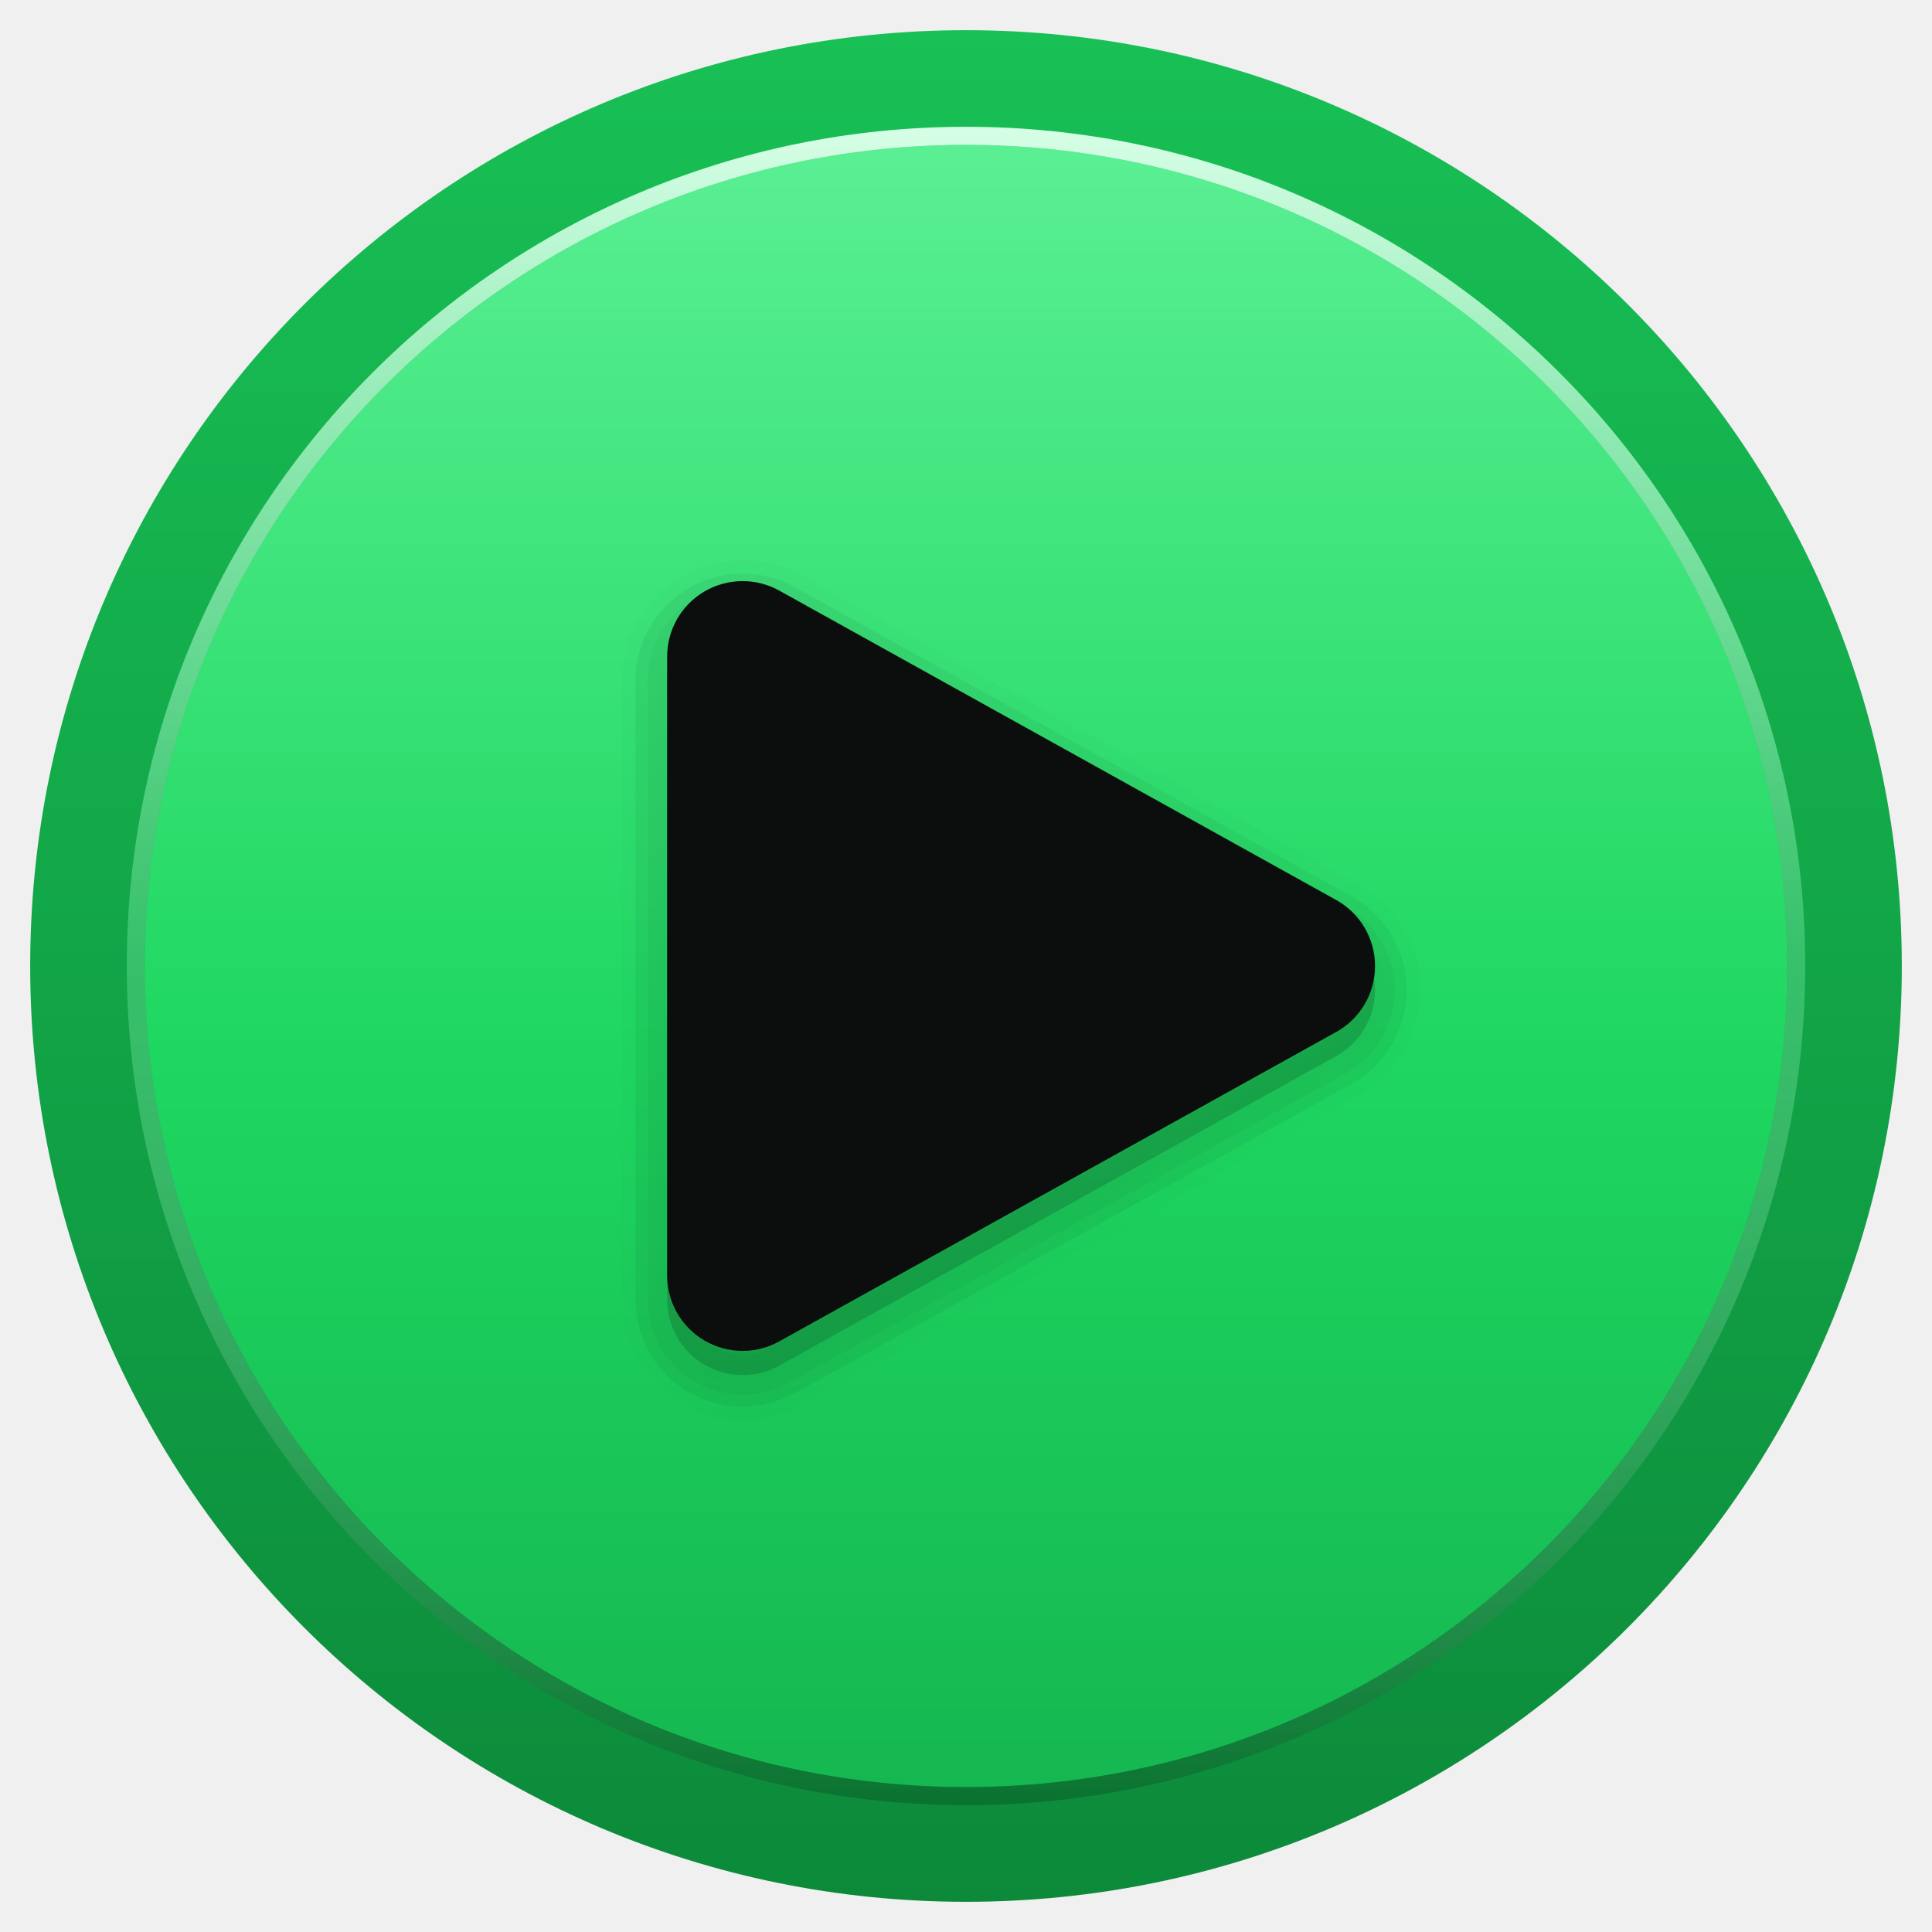
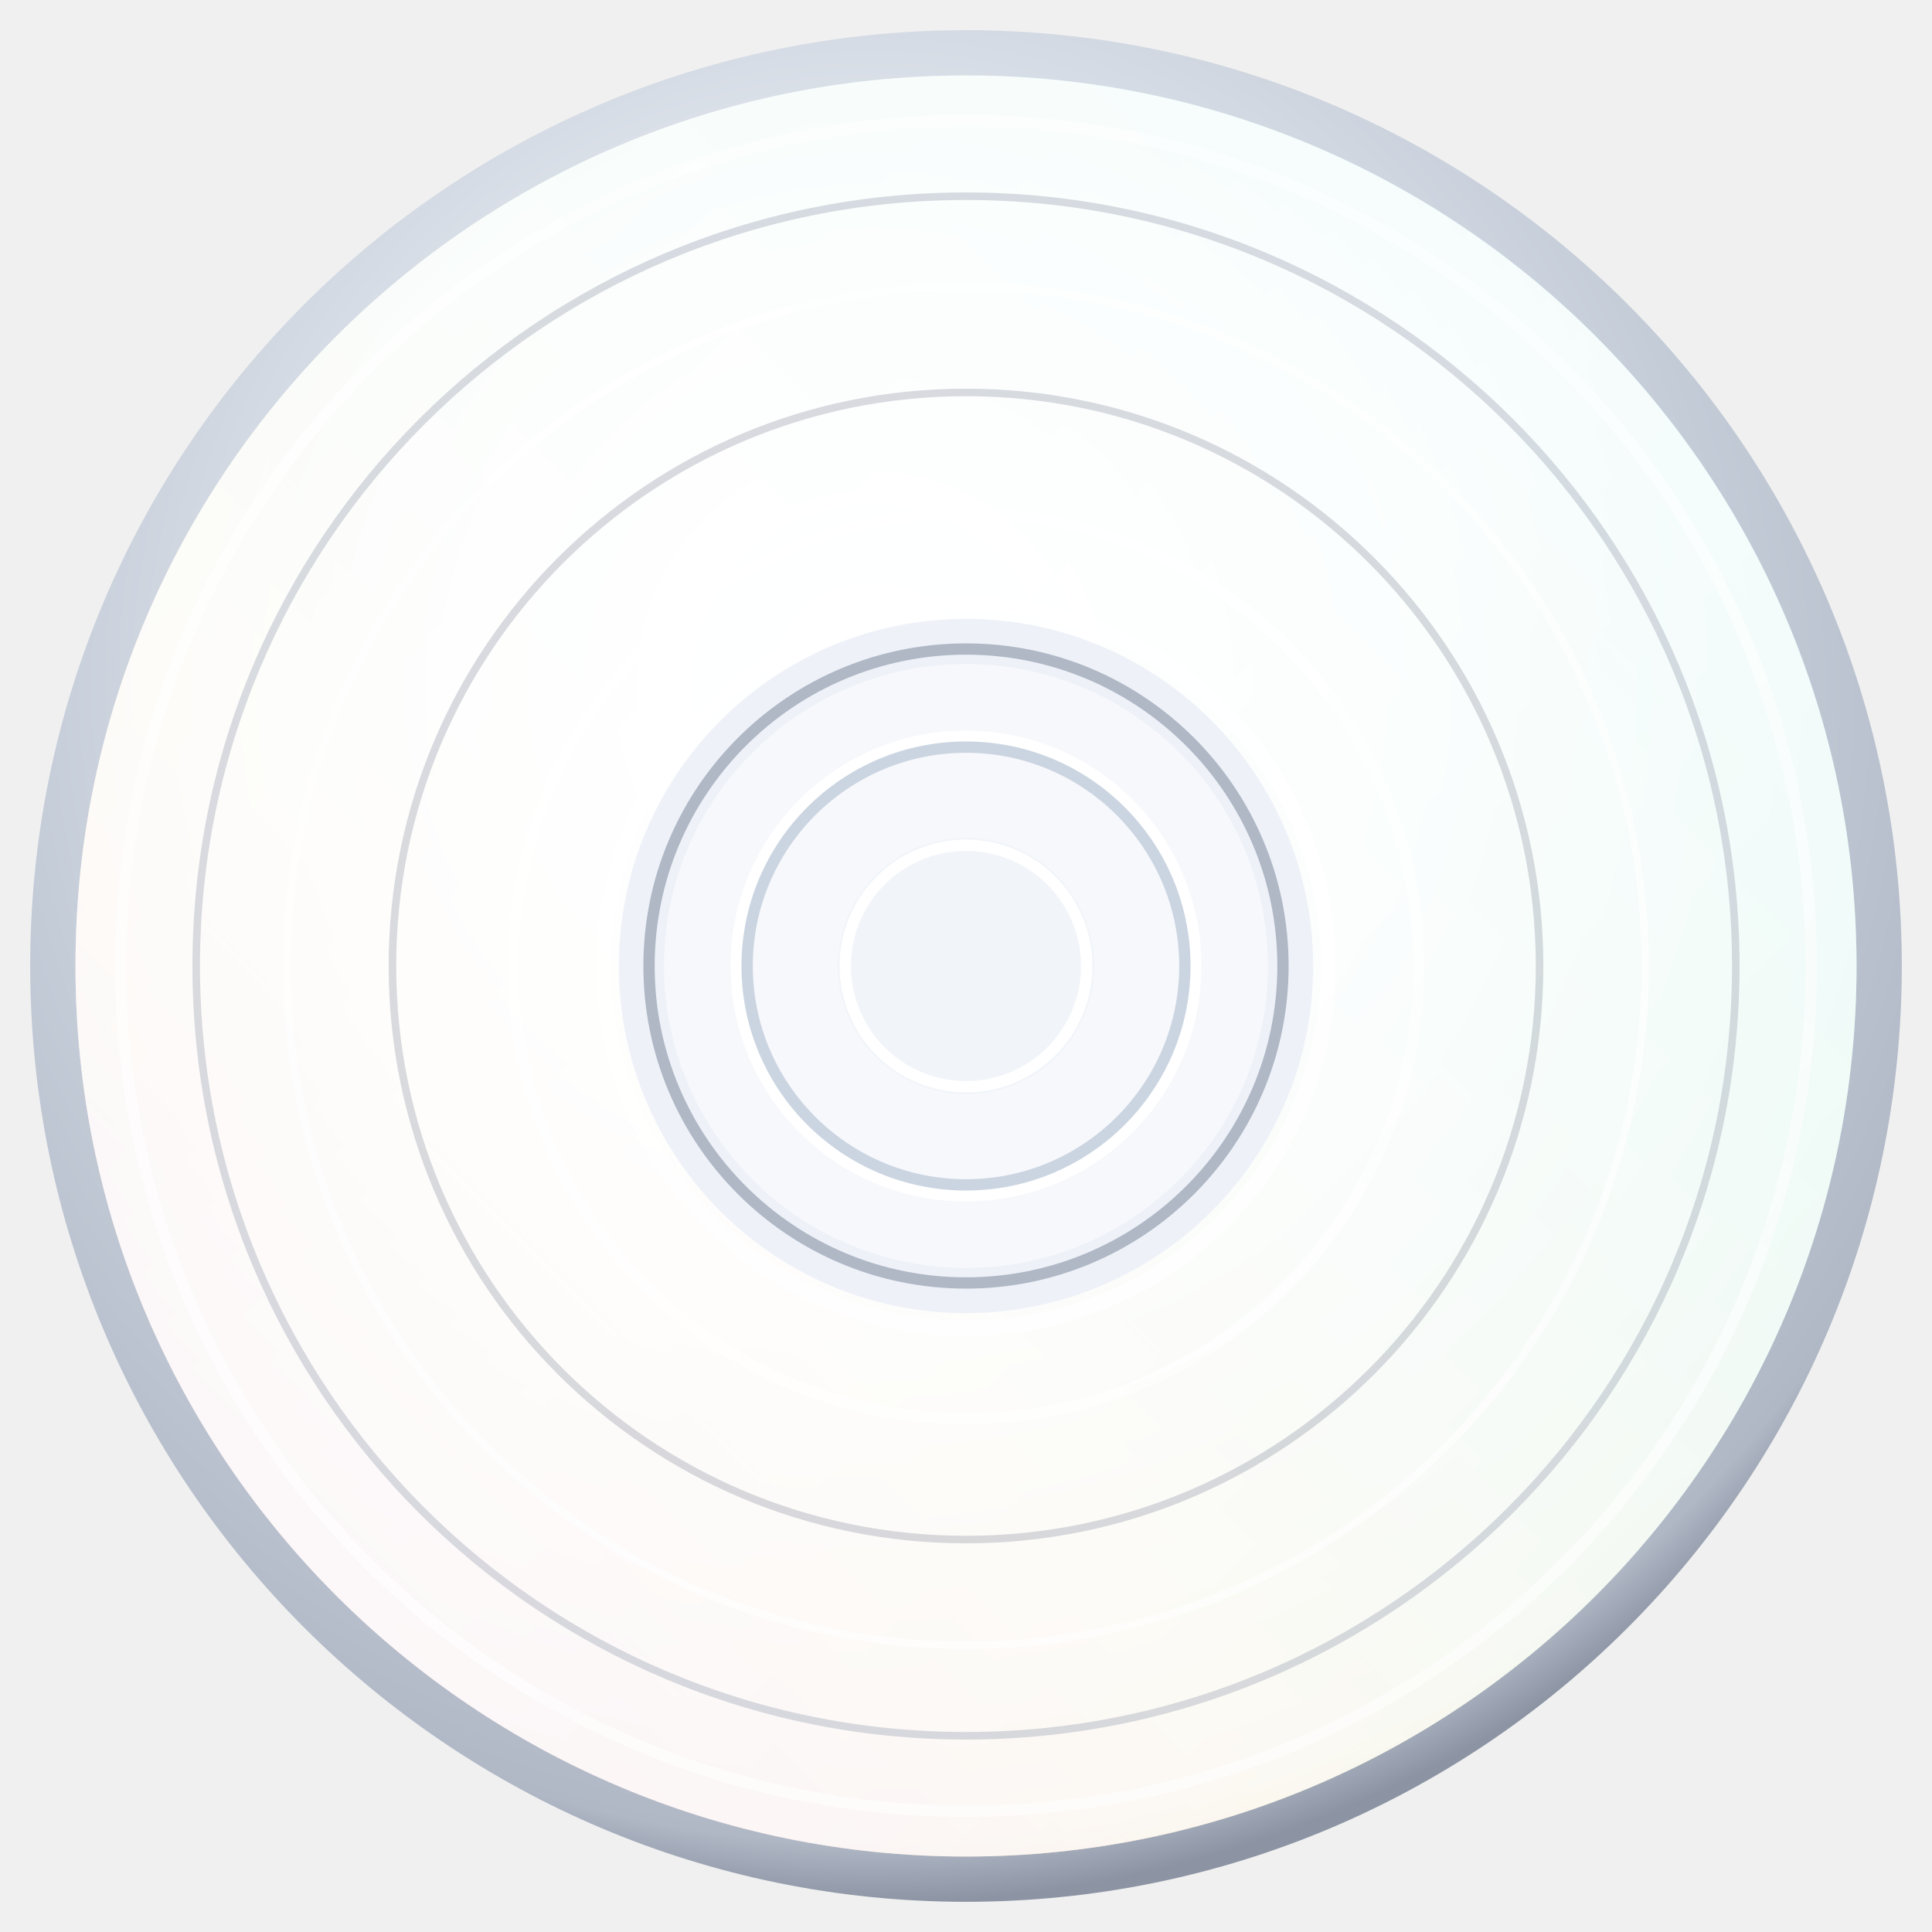
<svg xmlns="http://www.w3.org/2000/svg" viewBox="0 0 128 128" width="128" height="128">
  <defs>
-     <linearGradient id="rim" x1="0" y1="2" x2="0" y2="126" gradientUnits="userSpaceOnUse">
-       <stop offset="0" stop-color="#18c055" />
-       <stop offset="1" stop-color="#0c8a3a" />
+     <radialGradient id="disc_base" cx="45%" cy="35%" r="65%">
+       <stop offset="0%" stop-color="#ffffff" />
+       <stop offset="35%" stop-color="#e8ecf2" />
+       <stop offset="70%" stop-color="#c4ccd8" />
+       <stop offset="95%" stop-color="#b0b8c6" />
+       <stop offset="100%" stop-color="#8c94a4" />
+     </radialGradient>
+     <linearGradient id="iridescence1" x1="0%" y1="0%" x2="100%" y2="100%">
+       <stop offset="0%" stop-color="#ff7eb3" stop-opacity="0.75" />
+       <stop offset="25%" stop-color="#ffde79" stop-opacity="0.8" />
+       <stop offset="50%" stop-color="#7bf0aa" stop-opacity="0.85" />
+       <stop offset="75%" stop-color="#5be5f8" stop-opacity="0.8" />
+       <stop offset="100%" stop-color="#a478ff" stop-opacity="0.75" />
    </linearGradient>
-     <linearGradient id="face" x1="0" y1="8" x2="0" y2="120" gradientUnits="userSpaceOnUse">
-       <stop offset="0" stop-color="#5cf095" />
-       <stop offset="0.55" stop-color="#1ed760" />
-       <stop offset="1" stop-color="#15b650" />
+     <linearGradient id="iridescence2" x1="100%" y1="0%" x2="0%" y2="100%">
+       <stop offset="0%" stop-color="#5be5f8" stop-opacity="0.7" />
+       <stop offset="30%" stop-color="#7bf0aa" stop-opacity="0.75" />
+       <stop offset="65%" stop-color="#ffde79" stop-opacity="0.8" />
+       <stop offset="100%" stop-color="#ff7eb3" stop-opacity="0.7" />
    </linearGradient>
-     <linearGradient id="edge" x1="0" y1="8" x2="0" y2="120" gradientUnits="userSpaceOnUse">
-       <stop offset="0" stop-color="#d9ffe8" />
-       <stop offset="0.5" stop-color="#7bf0aa" stop-opacity="0.35" />
-       <stop offset="1" stop-color="#0a6e2e" stop-opacity="0.9" />
-     </linearGradient>
+     <radialGradient id="glint" cx="50%" cy="50%" r="50%">
+       <stop offset="0%" stop-color="#ffffff" stop-opacity="0.9" />
+       <stop offset="60%" stop-color="#ffffff" stop-opacity="0.15" />
+       <stop offset="100%" stop-color="#ffffff" stop-opacity="0" />
+     </radialGradient>
  </defs>
-   <circle cx="64" cy="64" r="62" fill="url(#rim)" />
-   <circle cx="64" cy="64" r="54.4" fill="url(#face)" />
-   <circle cx="64" cy="64" r="55" fill="none" stroke="url(#edge)" stroke-width="1.2" />
-   <g transform="translate(0 1.6)">
-     <path d="M44.2 43.5 A5 5 0 0 1 51.63 39.13 L88.53 59.63 A5 5 0 0 1 88.53 68.37 L51.63 88.87 A5 5 0 0 1 44.2 84.5 Z" fill="#000" fill-opacity="0.155" />
-     <path d="M44.2 43.5 A5 5 0 0 1 51.63 39.13 L88.53 59.63 A5 5 0 0 1 88.53 68.37 L51.63 88.87 A5 5 0 0 1 44.2 84.5 Z" fill="none" stroke="#000" stroke-opacity="0.006" stroke-width="1.2" stroke-linejoin="round" />
-     <path d="M44.2 43.5 A5 5 0 0 1 51.63 39.13 L88.53 59.63 A5 5 0 0 1 88.53 68.37 L51.63 88.87 A5 5 0 0 1 44.2 84.5 Z" fill="none" stroke="#000" stroke-opacity="0.034" stroke-width="2.6" stroke-linejoin="round" />
-     <path d="M44.2 43.5 A5 5 0 0 1 51.63 39.13 L88.53 59.63 A5 5 0 0 1 88.53 68.37 L51.63 88.87 A5 5 0 0 1 44.2 84.5 Z" fill="none" stroke="#000" stroke-opacity="0.054" stroke-width="4.2" stroke-linejoin="round" />
-     <path d="M44.2 43.5 A5 5 0 0 1 51.63 39.13 L88.53 59.63 A5 5 0 0 1 88.53 68.37 L51.63 88.87 A5 5 0 0 1 44.2 84.5 Z" fill="none" stroke="#000" stroke-opacity="0.015" stroke-width="6.0" stroke-linejoin="round" />
-   </g>
-   <path d="M44.2 43.5 A5 5 0 0 1 51.63 39.13 L88.53 59.63 A5 5 0 0 1 88.53 68.37 L51.63 88.87 A5 5 0 0 1 44.2 84.5 Z" fill="#0b0e0c" />
+   <circle cx="64" cy="64" r="62" fill="url(#disc_base)" />
+   <circle cx="64" cy="64" r="59" fill="url(#iridescence1)" style="mix-blend-mode: color-dodge;" />
+   <circle cx="64" cy="64" r="59" fill="url(#iridescence2)" style="mix-blend-mode: overlay;" />
+   <circle cx="64" cy="64" r="56" fill="none" stroke="#ffffff" stroke-width="0.75" stroke-opacity="0.5" />
+   <circle cx="64" cy="64" r="51" fill="none" stroke="#a0a8b8" stroke-width="0.5" stroke-opacity="0.4" />
+   <circle cx="64" cy="64" r="45" fill="none" stroke="#ffffff" stroke-width="0.5" stroke-opacity="0.6" />
+   <circle cx="64" cy="64" r="38" fill="none" stroke="#808898" stroke-width="0.5" stroke-opacity="0.3" />
+   <circle cx="64" cy="64" r="30" fill="none" stroke="#ffffff" stroke-width="0.75" stroke-opacity="0.5" />
+   <circle cx="64" cy="64" r="24" fill="none" stroke="#ffffff" stroke-width="1.0" stroke-opacity="0.7" />
+   <circle cx="64" cy="64" r="23" fill="#eef2f8" />
+   <circle cx="64" cy="64" r="21" fill="none" stroke="#b0b8c6" stroke-width="0.75" />
+   <circle cx="64" cy="64" r="20" fill="#f8fafc" fill-opacity="0.8" />
+   <circle cx="64" cy="64" r="15" fill="none" stroke="#ffffff" stroke-width="1.2" />
+   <circle cx="64" cy="64" r="14.5" fill="none" stroke="#cbd5e1" stroke-width="0.75" />
+   <circle cx="64" cy="64" r="8.5" fill="#f1f5f9" />
+   <circle cx="64" cy="64" r="8" fill="none" stroke="#ffffff" stroke-width="0.75" />
+   <circle cx="64" cy="64" r="7.5" fill="#000000" fill-opacity="0" />
+   <mask id="hole_cutout">
+     <rect width="128" height="128" fill="white" />
+     <circle cx="64" cy="64" r="7.5" fill="black" />
+   </mask>
</svg>
